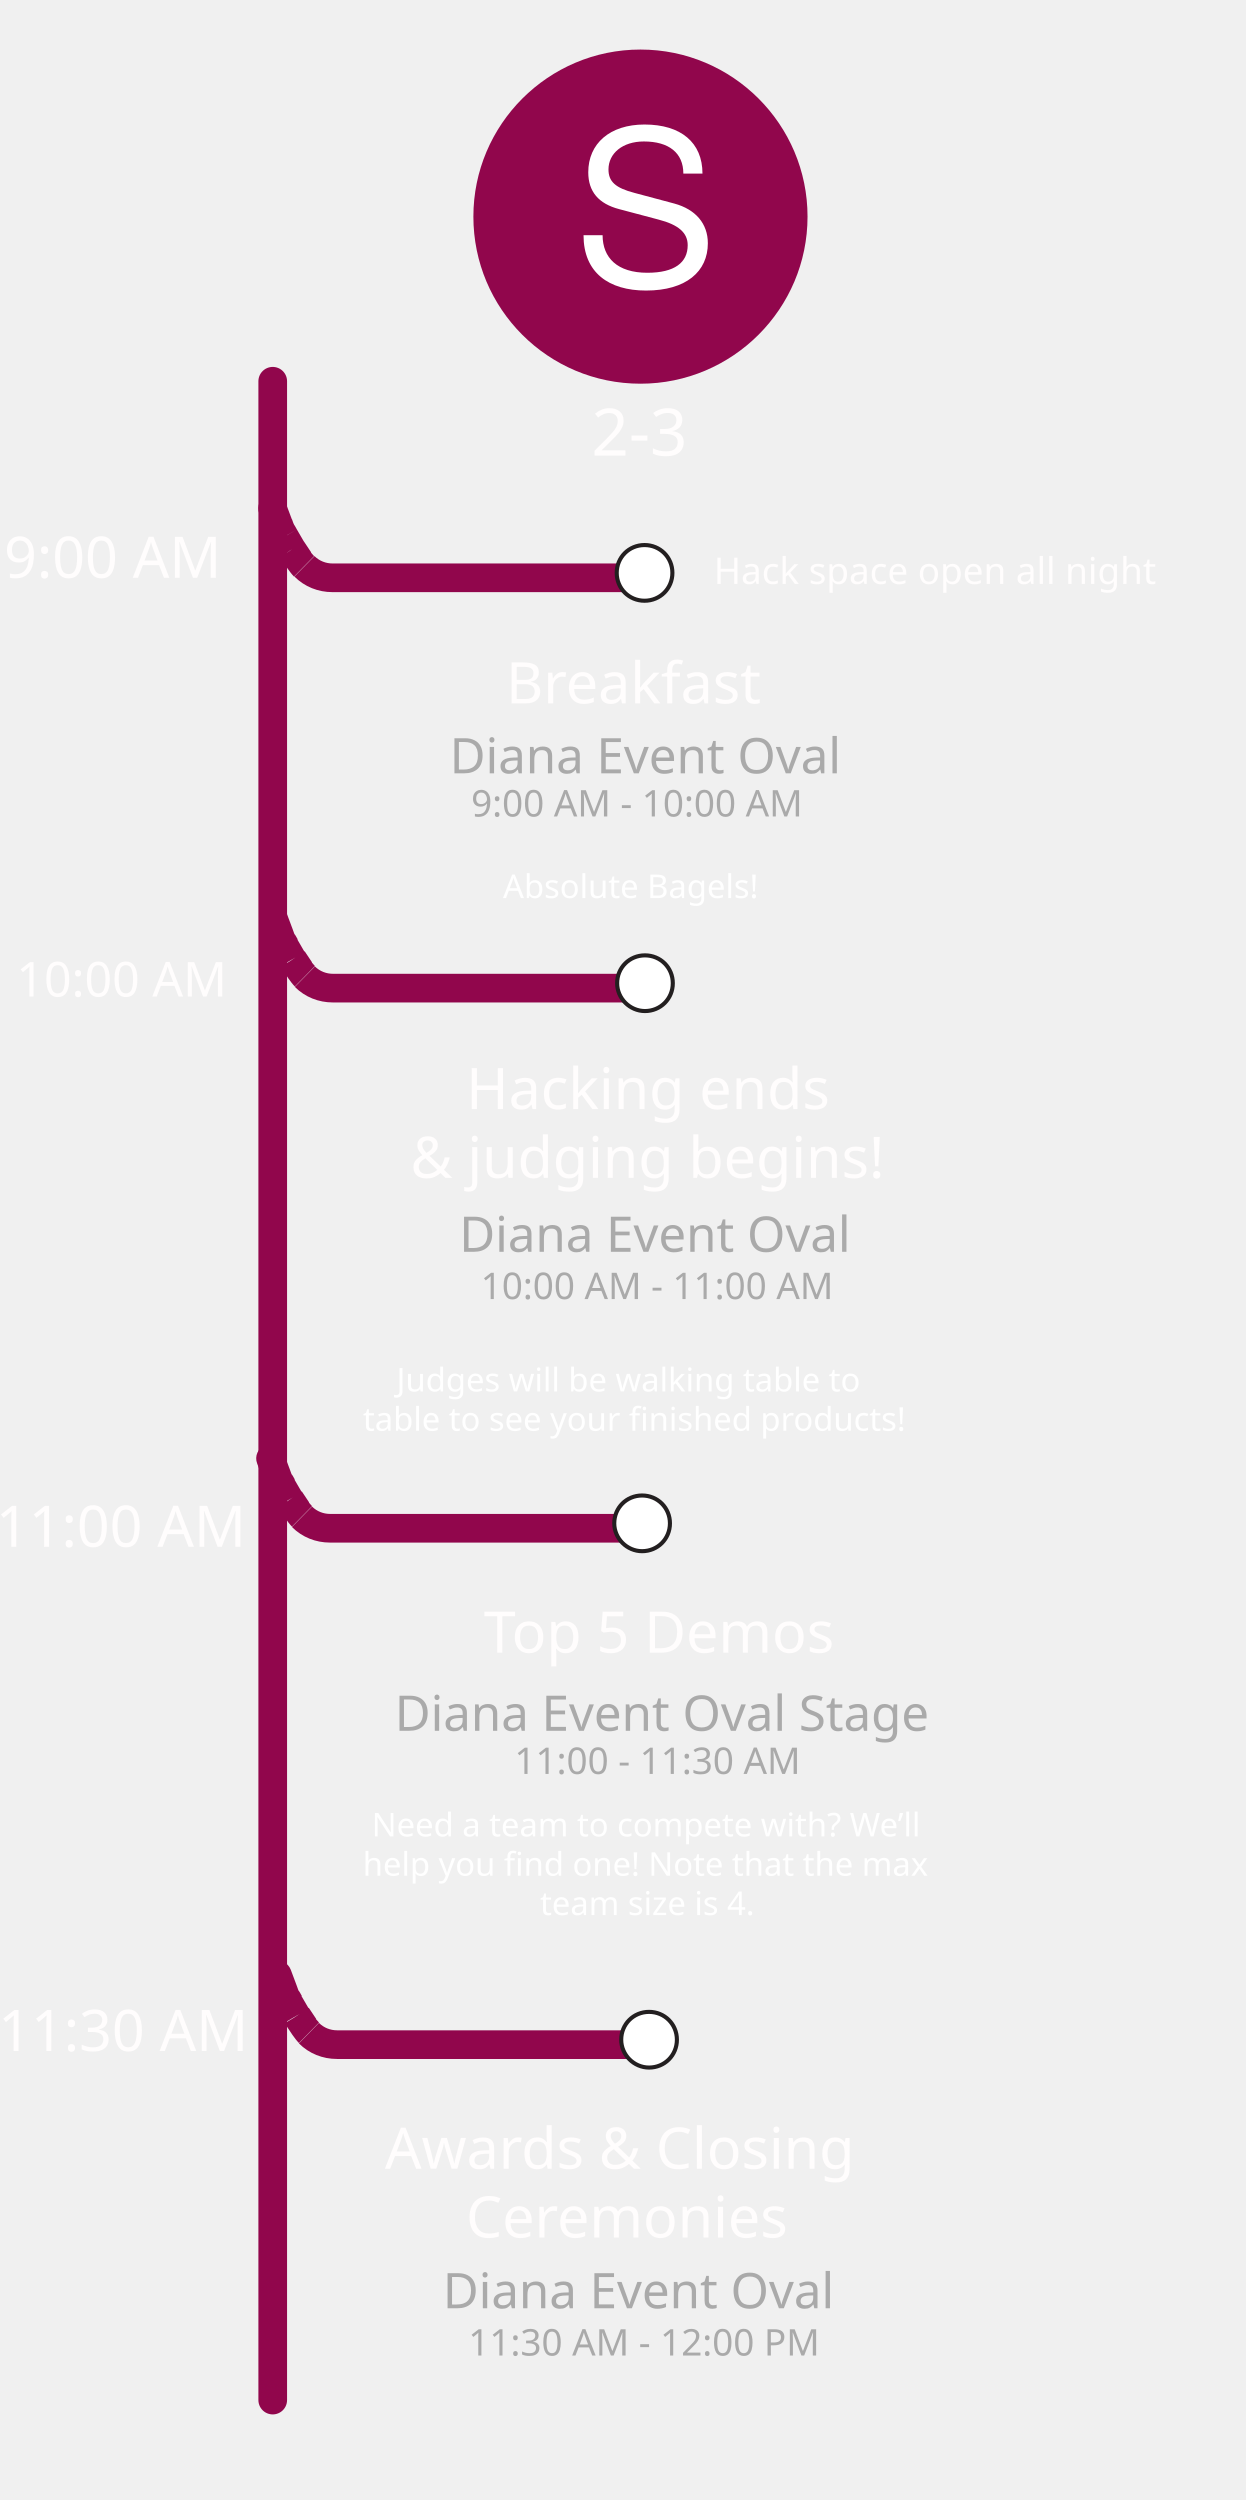
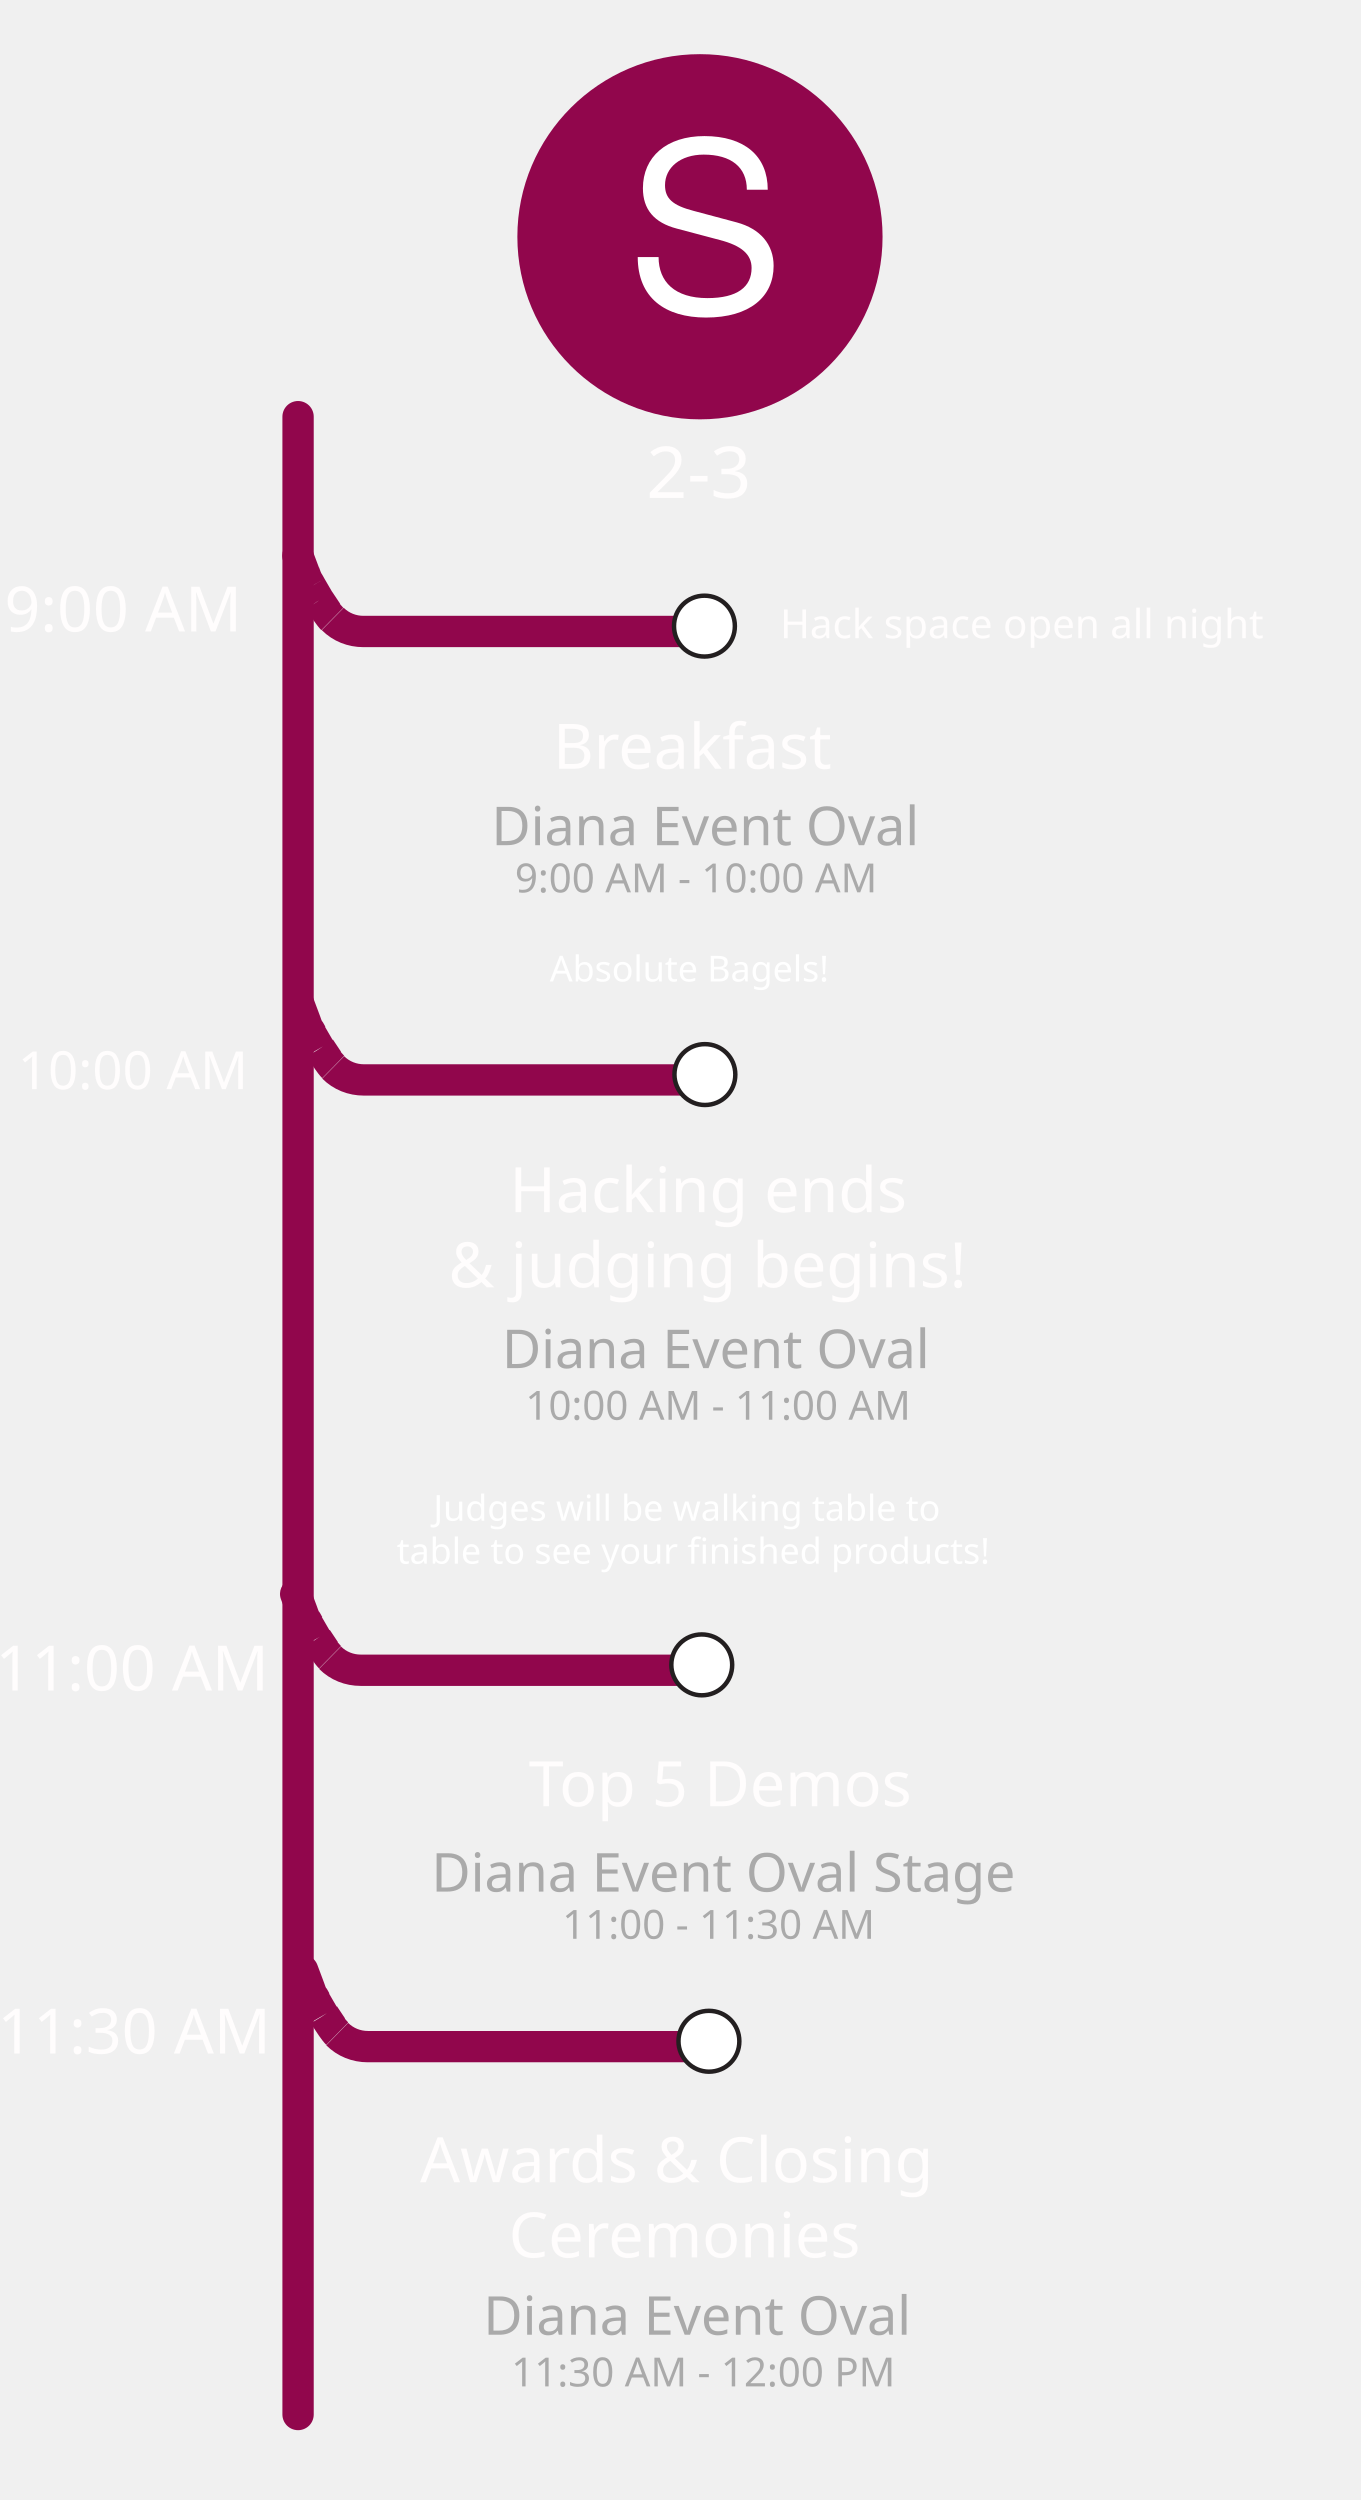
- <svg xmlns="http://www.w3.org/2000/svg" version="1.1" id="Layer_1" x="0px" y="0px" viewBox="0 0 304.1 610.5" style="enable-background:new 0 0 304.1 610.5;" xml:space="preserve">
+ <svg xmlns="http://www.w3.org/2000/svg" version="1.1" id="Layer_1" x="0px" y="0px" viewBox="0 0 304.1 558.6" style="enable-background:new 0 0 304.1 558.6;" xml:space="preserve">
  <style type="text/css">
	.st0{fill:#91064C;}
	.st1{fill:none;stroke:#91064C;stroke-width:7;stroke-linecap:round;stroke-linejoin:round;}
	.st2{fill:#FFFFFF;stroke:#231F20;stroke-miterlimit:10;}
	.st3{fill:#FFFDFD;}
	.st4{font-family:'Helvetica-Bold';}
	.st5{font-size:14px;}
	.st6{fill:#AAAAAA;}
	.st7{font-size:12px;}
	.st8{font-size:9px;}
	.st9{fill:#FFFFFF;}
	.st10{font-size:8px;}
	.st11{font-family:'HelveticaNeue';}
	.st12{font-size:53px;}
	.st13{font-size:11.787px;}
	.st14{enable-background:new    ;}
	.st15{font-size:16px;}
</style>
  <path class="st0" d="M69.8,122.9c-0.7-1.8-2.7-2.7-4.5-2s-2.7,2.7-2,4.5L69.8,122.9z M157.6,144.6c1.9,0,3.5-1.6,3.5-3.5  s-1.6-3.5-3.5-3.5V144.6z M71.3,134.1l-3,1.8c0,0.1,0.1,0.1,0.1,0.2L71.3,134.1z M68.7,129.6l-3.2,1.5L68.7,129.6z M73.1,136.8  l-2.9,2L73.1,136.8z M81.2,144.6h76.4v-7H81.2V144.6z M68.4,136.1l1.8,2.7l5.8-3.9l-1.8-2.7L68.4,136.1z M63.3,125.4l1.5,4l6.5-2.5  l-1.5-4L63.3,125.4z M66.5,132.8l1.8,3.1l6-3.5l-1.8-3.1L66.5,132.8z M64.8,129.3c0.3,0.7,0.5,1.3,0.7,1.8l6.3-3  c-0.1-0.2-0.2-0.4-0.5-1.3L64.8,129.3z M72.5,129.3c-0.4-0.8-0.6-1-0.7-1.2l-6.3,3c0.3,0.5,0.5,1,0.9,1.7L72.5,129.3z M70.2,138.8  c0.5,0.7,1,1.4,1.6,2l4.9-5c-0.3-0.3-0.5-0.6-0.8-0.9L70.2,138.8z M81.2,137.6c-1.6,0-3.2-0.6-4.4-1.8l-4.9,5  c2.5,2.5,5.8,3.8,9.3,3.8V137.6z" />
-   <path class="st1" d="M66.6,93.1v493" />
+   <path class="st1" d="M66.6,93.1v446.4" />
  <path class="st2" d="M157.4,146.7c3.8,0,6.8-3,6.8-6.8s-3-6.8-6.8-6.8s-6.8,3-6.8,6.8S153.6,146.7,157.4,146.7z" />
  <path class="st0" d="M156.4,93.7c22.5,0,40.8-18.3,40.8-40.8s-18.3-40.8-40.8-40.8s-40.8,18.3-40.8,40.8S133.8,93.7,156.4,93.7z" />
  <text transform="matrix(1 0 0 1 123.5675 171.7639)" class="st3 st4 st5">Breakfast</text>
  <text transform="matrix(1 0 0 1 109.8159 188.8441)" class="st6 st4 st7">Diana Event Oval</text>
  <text transform="matrix(1 0 0 1 115.05 199.3886)" class="st6 st4 st8">9:00 AM - 10:00 AM</text>
  <text transform="matrix(1 0 0 1 122.8374 219.3029)" class="st9 st4 st10">Absolute Bagels! </text>
  <path class="st0" d="M70,223c-0.7-1.8-2.7-2.7-4.5-2c-1.8,0.7-2.7,2.7-2,4.5L70,223z M157.7,244.8c1.9,0,3.5-1.6,3.5-3.5  s-1.6-3.5-3.5-3.5V244.8z M71.5,234.3l-3,1.8c0,0.1,0.1,0.1,0.1,0.2L71.5,234.3z M68.9,229.7l-3.2,1.5L68.9,229.7z M73.3,237l-2.9,2  L73.3,237z M81.3,244.8h76.4v-7H81.3V244.8z M68.6,236.2l1.8,2.7l5.8-3.9l-1.8-2.7L68.6,236.2z M63.5,225.5l1.5,4l6.5-2.5l-1.5-4  L63.5,225.5z M66.6,232.9l1.8,3.1l6-3.5l-1.8-3.1L66.6,232.9z M65,229.5c0.3,0.7,0.5,1.3,0.7,1.8l6.3-3c-0.1-0.2-0.2-0.4-0.5-1.3  L65,229.5z M72.7,229.4c-0.4-0.8-0.6-1-0.7-1.2l-6.3,3c0.3,0.5,0.5,1,0.9,1.7L72.7,229.4z M70.4,238.9c0.5,0.7,1,1.4,1.6,2l4.9-5  c-0.3-0.3-0.5-0.6-0.8-0.9L70.4,238.9z M81.3,237.8c-1.6,0-3.2-0.6-4.4-1.8l-4.9,5c2.5,2.5,5.8,3.8,9.3,3.8V237.8z" />
  <path class="st2" d="M157.5,246.9c3.8,0,6.8-3,6.8-6.8s-3-6.8-6.8-6.8s-6.8,3-6.8,6.8C150.7,243.8,153.8,246.9,157.5,246.9z" />
  <text transform="matrix(1 0 0 1 139.9504 70)" class="st9 st11 st12">S</text>
  <text transform="matrix(1 0 0 1 1 141.1)" class="st3 st4 st5">9:00 AM</text>
  <text transform="matrix(1 0 0 1 4 243.3545)" class="st3 st4 st13">10:00 AM</text>
  <text transform="matrix(1 0 0 1 113.8363 270.8364)" class="st14">
    <tspan x="0" y="0" class="st3 st4 st5">Hacking ends</tspan>
    <tspan x="-13.6" y="16.8" class="st3 st4 st5">&amp; judging begins!</tspan>
  </text>
  <text transform="matrix(1 0 0 1 112.1641 305.6883)" class="st6 st4 st7">Diana Event Oval</text>
  <text transform="matrix(1 0 0 1 117.3981 317.2328)" class="st6 st4 st8">10:00 AM - 11:00 AM</text>
  <text transform="matrix(1 0 0 1 96.8331 339.7943)" class="st14">
    <tspan x="0" y="0" class="st9 st4 st10">Judges will be walking table to </tspan>
    <tspan x="-8.2" y="9.6" class="st9 st4 st10">table to see your finished products!</tspan>
  </text>
  <path class="st0" d="M69.3,354.9c-0.7-1.8-2.7-2.7-4.5-2s-2.7,2.7-2,4.5L69.3,354.9z M157,376.7c1.9,0,3.5-1.6,3.5-3.5  s-1.6-3.5-3.5-3.5V376.7z M70.8,366.2l-3,1.8c0,0.1,0.1,0.1,0.1,0.2L70.8,366.2z M68.2,361.6l-3.2,1.5L68.2,361.6z M72.6,368.9  l-2.9,2L72.6,368.9z M80.6,376.7H157v-7H80.6V376.7z M67.9,368.1l1.8,2.7l5.8-3.9l-1.8-2.7L67.9,368.1z M62.8,357.4l1.5,4l6.5-2.5  l-1.5-4L62.8,357.4z M65.9,364.8l1.8,3.1l6-3.5l-1.8-3.1L65.9,364.8z M64.3,361.4c0.3,0.7,0.5,1.3,0.7,1.8l6.3-3  c-0.1-0.2-0.2-0.4-0.5-1.3L64.3,361.4z M72,361.3c-0.4-0.8-0.6-1-0.7-1.2l-6.3,3c0.3,0.5,0.5,1,0.9,1.7L72,361.3z M69.7,370.8  c0.5,0.7,1,1.4,1.6,2l4.9-5c-0.3-0.3-0.5-0.6-0.8-0.9L69.7,370.8z M80.6,369.7c-1.6,0-3.2-0.6-4.4-1.8l-4.9,5  c2.5,2.5,5.8,3.8,9.3,3.8V369.7z" />
  <path class="st2" d="M156.8,378.8c3.8,0,6.8-3,6.8-6.8s-3-6.8-6.8-6.8s-6.8,3-6.8,6.8C150,375.7,153.1,378.8,156.8,378.8z" />
  <text transform="matrix(1 0 0 1 118.1532 403.5768)" class="st3 st4 st5">Top 5 Demos</text>
  <text transform="matrix(1 0 0 1 96.4016 422.657)" class="st6 st4 st7">Diana Event Oval Stage</text>
  <text transform="matrix(1 0 0 1 125.6357 433.2015)" class="st6 st4 st8">11:00 - 11:30 AM</text>
-   <text transform="matrix(1 0 0 1 90.7765 448.4552)" class="st9 st4 st10">Need a team to compete with? We’ll</text>
-   <text transform="matrix(1 0 0 1 88.5765 458.0552)" class="st9 st4 st10">help you find one! Note that the max </text>
-   <text transform="matrix(1 0 0 1 131.8765 467.6552)" class="st9 st4 st10">team size is 4.</text>
-   <path class="st0" d="M71,481c-0.7-1.8-2.7-2.7-4.5-2s-2.7,2.7-2,4.5L71,481z M158.7,502.8c1.9,0,3.5-1.6,3.5-3.5s-1.6-3.5-3.5-3.5  V502.8z M72.5,492.3l-3,1.8c0,0.1,0.1,0.1,0.1,0.2L72.5,492.3z M69.9,487.7l-3.2,1.5L69.9,487.7z M74.3,495l-2.9,2L74.3,495z   M82.3,502.8h76.4v-7H82.3V502.8z M69.6,494.2l1.8,2.7l5.8-3.9l-1.8-2.7L69.6,494.2z M64.5,483.5l1.5,4l6.5-2.5l-1.5-4L64.5,483.5z   M67.6,490.9l1.8,3.1l6-3.5l-1.8-3.1L67.6,490.9z M66,487.5c0.3,0.7,0.5,1.3,0.7,1.8l6.3-3c-0.1-0.2-0.2-0.4-0.5-1.3L66,487.5z   M73.7,487.4c-0.4-0.8-0.6-1-0.7-1.2l-6.3,3c0.3,0.5,0.5,1,0.9,1.7L73.7,487.4z M71.4,496.9c0.5,0.7,1,1.4,1.6,2l4.9-5  c-0.3-0.3-0.5-0.6-0.8-0.9L71.4,496.9z M82.3,495.8c-1.6,0-3.2-0.6-4.4-1.8l-4.9,5c2.5,2.5,5.8,3.8,9.3,3.8V495.8z" />
-   <path class="st2" d="M158.5,504.9c3.8,0,6.8-3,6.8-6.8s-3-6.8-6.8-6.8s-6.8,3-6.8,6.8C151.7,501.8,154.8,504.9,158.5,504.9z" />
-   <text transform="matrix(1 0 0 1 93.9943 529.6006)" class="st14">
+   <path class="st0" d="M70.9,439c-0.7-1.8-2.7-2.7-4.5-2s-2.7,2.7-2,4.5L70.9,439z M158.6,460.8c1.9,0,3.5-1.6,3.5-3.5  s-1.6-3.5-3.5-3.5V460.8z M72.4,450.3l-3,1.8c0,0.1,0.1,0.1,0.1,0.2L72.4,450.3z M69.8,445.7l-3.2,1.5L69.8,445.7z M74.2,453l-2.9,2  L74.2,453z M82.2,460.8h76.4v-7H82.2V460.8z M69.5,452.2l1.8,2.7l5.8-3.9l-1.8-2.7L69.5,452.2z M64.4,441.5l1.5,4l6.5-2.5l-1.5-4  L64.4,441.5z M67.5,448.9l1.8,3.1l6-3.5l-1.8-3.1L67.5,448.9z M65.9,445.5c0.3,0.7,0.5,1.3,0.7,1.8l6.3-3c-0.1-0.2-0.2-0.4-0.5-1.3  L65.9,445.5z M73.6,445.4c-0.4-0.8-0.6-1-0.7-1.2l-6.3,3c0.3,0.5,0.5,1,0.9,1.7L73.6,445.4z M71.3,454.9c0.5,0.7,1,1.4,1.6,2l4.9-5  c-0.3-0.3-0.5-0.6-0.8-0.9L71.3,454.9z M82.2,453.8c-1.6,0-3.2-0.6-4.4-1.8l-4.9,5c2.5,2.5,5.8,3.8,9.3,3.8V453.8z" />
+   <path class="st2" d="M158.4,462.9c3.8,0,6.8-3,6.8-6.8s-3-6.8-6.8-6.8c-3.8,0-6.8,3-6.8,6.8C151.6,459.8,154.7,462.9,158.4,462.9z" />
+   <text transform="matrix(1 0 0 1 93.8668 487.5985)" class="st14">
    <tspan x="0" y="0" class="st3 st4 st5">Awards &amp; Closing</tspan>
    <tspan x="19.8" y="16.8" class="st3 st4 st5">Ceremonies</tspan>
  </text>
-   <text transform="matrix(1 0 0 1 108.1392 563.6808)" class="st6 st4 st7">Diana Event Oval</text>
-   <text transform="matrix(1 0 0 1 114.3733 575.2253)" class="st6 st4 st8">11:30 AM - 12:00 PM</text>
+   <text transform="matrix(1 0 0 1 108.0117 521.6787)" class="st6 st4 st7">Diana Event Oval</text>
+   <text transform="matrix(1 0 0 1 114.2457 533.2231)" class="st6 st4 st8">11:30 AM - 12:00 PM</text>
  <text transform="matrix(1 0 0 1 -1 377.7257)" class="st3 st4 st5">11:00 AM</text>
-   <text transform="matrix(1 0 0 1 -0.4449 500.8493)" class="st3 st4 st5">11:30 AM</text>
+   <text transform="matrix(1 0 0 1 -0.5724 458.8471)" class="st3 st4 st5">11:30 AM</text>
  <text transform="matrix(1 0 0 1 144.4202 111.2549)" class="st3 st4 st15">2-3</text>
  <text transform="matrix(1 0 0 1 174.3056 142.6)" class="st3 st4 st8">Hack space open all night</text>
</svg>
